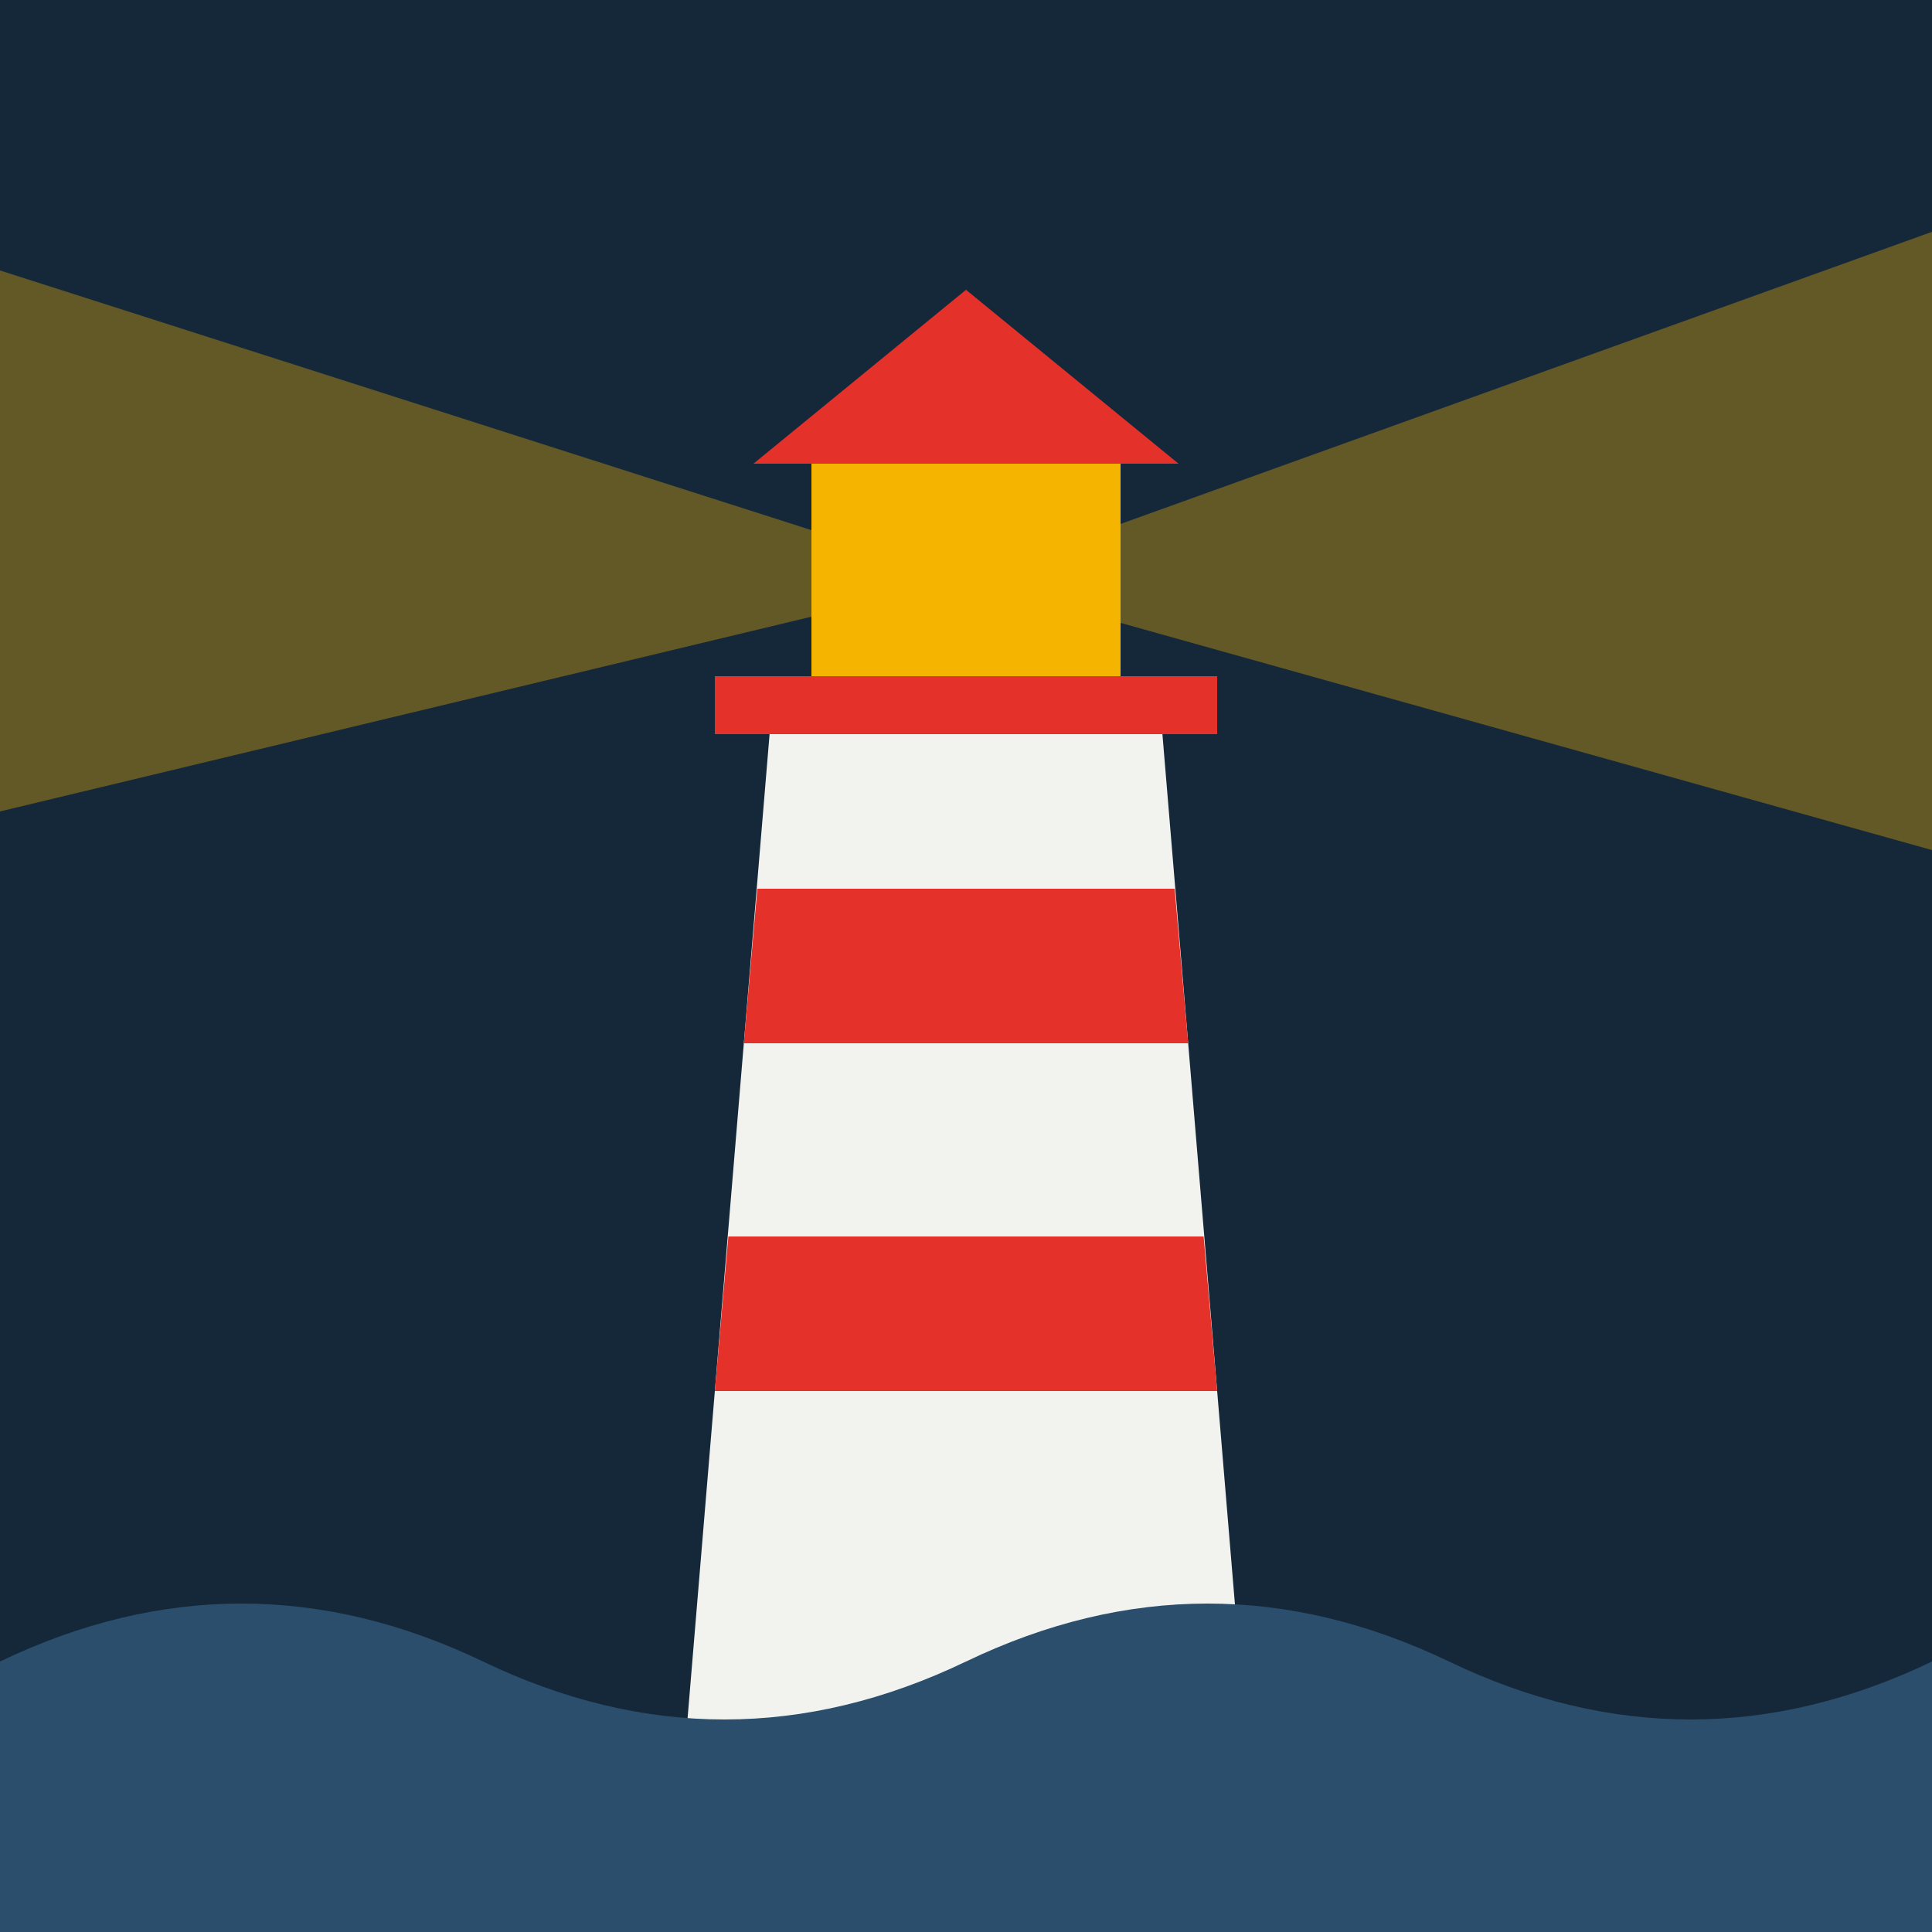
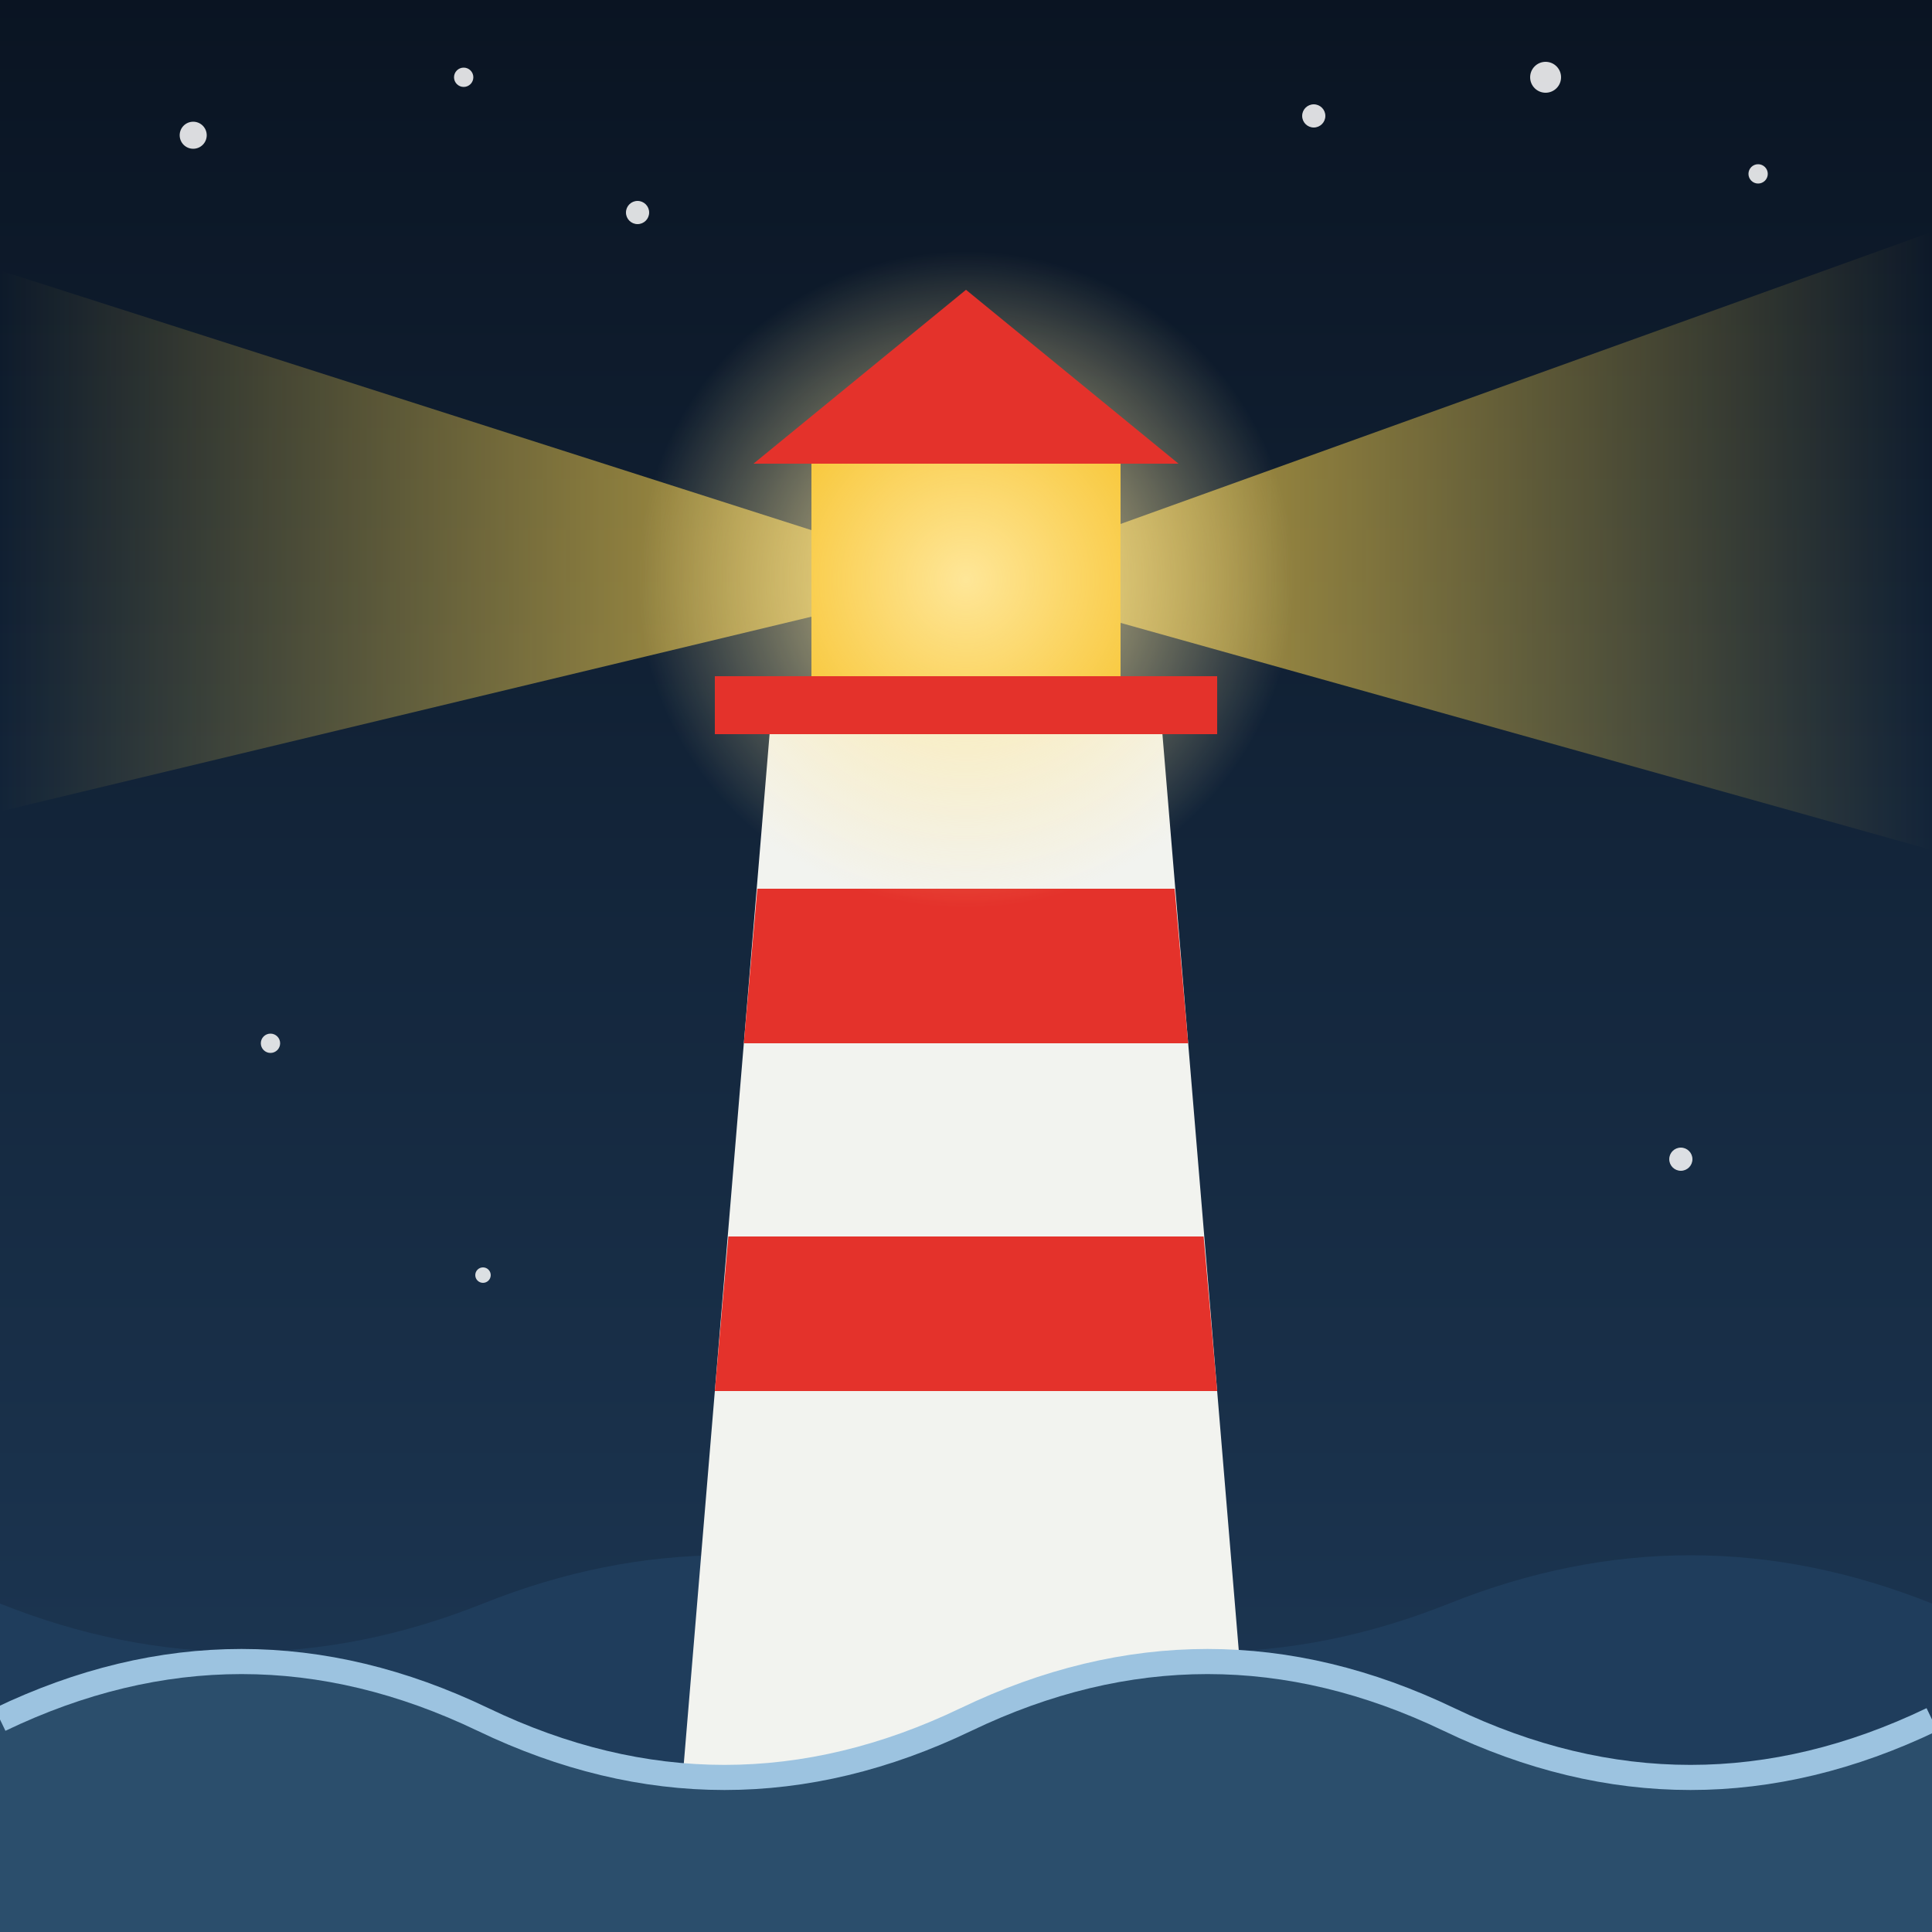
<svg xmlns="http://www.w3.org/2000/svg" viewBox="0 0 100 100">
-   <rect width="100" height="100" fill="#15283A" />
-   <polygon points="50,30 100,12 100,44" fill="#F4B400" opacity="0.35" />
-   <polygon points="50,30 0,14 0,42" fill="#F4B400" opacity="0.35" />
-   <polygon points="40,36 60,36 65,96 35,96" fill="#F2F3EF" />
+   <defs>
+     <linearGradient id="c" x1="0" y1="0" x2="0" y2="1">
+       <stop offset="0" stop-color="#0A1422" />
+       <stop offset="1" stop-color="#1E3A58" />
+     </linearGradient>
+     <linearGradient id="fd" gradientUnits="userSpaceOnUse" x1="50" y1="30" x2="100" y2="30">
+       <stop offset="0" stop-color="#FFD54A" stop-opacity=".8" />
+       <stop offset="1" stop-color="#FFD54A" stop-opacity="0" />
+     </linearGradient>
+     <linearGradient id="fg" gradientUnits="userSpaceOnUse" x1="50" y1="30" x2="0" y2="30">
+       <stop offset="0" stop-color="#FFD54A" stop-opacity=".8" />
+       <stop offset="1" stop-color="#FFD54A" stop-opacity="0" />
+     </linearGradient>
+     <radialGradient id="h" cx="50" cy="30" r="17" gradientUnits="userSpaceOnUse">
+       <stop offset="0" stop-color="#FFE9A0" stop-opacity=".95" />
+       <stop offset="1" stop-color="#FFE9A0" stop-opacity="0" />
+     </radialGradient>
+   </defs>
+   <rect width="100" height="100" fill="url(#c)" />
+   <circle cx="10" cy="7" r="0.7" fill="#FFFFFF" opacity=".85" />
+   <circle cx="24" cy="4" r="0.5" fill="#FFFFFF" opacity=".85" />
+   <circle cx="33" cy="11" r="0.6" fill="#FFFFFF" opacity=".85" />
+   <circle cx="68" cy="6" r="0.6" fill="#FFFFFF" opacity=".85" />
+   <circle cx="80" cy="4" r="0.8" fill="#FFFFFF" opacity=".85" />
+   <circle cx="91" cy="9" r="0.5" fill="#FFFFFF" opacity=".85" />
+   <circle cx="14" cy="54" r="0.5" fill="#FFFFFF" opacity=".85" />
+   <circle cx="87" cy="60" r="0.6" fill="#FFFFFF" opacity=".85" />
+   <circle cx="25" cy="66" r="0.4" fill="#FFFFFF" opacity=".85" />
+   <polygon points="50,30 100,12 100,44" fill="url(#fd)" />
+   <polygon points="50,30 0,14 0,42" fill="url(#fg)" />
+   <path d="M0 83 q12.5 5 25 0 t25 0 t25 0 t25 0 V100 H0 Z" fill="#1F3D5C" />
+   <polygon points="40,36 60,36 65.0,96 35.0,96" fill="#F2F3EF" />
  <polygon points="39.2,46 60.8,46 61.5,54 38.5,54" fill="#E4322B" />
  <polygon points="37.7,64 62.3,64 63,72 37,72" fill="#E4322B" />
  <rect x="42" y="24" width="16" height="12" fill="#F4B400" />
+   <circle cx="50" cy="30" r="17" fill="url(#h)" />
  <polygon points="39,24 61,24 50,15" fill="#E4322B" />
  <rect x="37" y="35" width="26" height="3" fill="#E4322B" />
-   <path d="M0 86 q12.5 -6 25 0 t25 0 t25 0 t25 0 V100 H0 Z" fill="#2B4E6C" />
+   <path d="M0 89 q12.5 -6 25 0 t25 0 t25 0 t25 0 V100 H0 Z" fill="#2B4E6C" />
+   <path d="M0 89 q12.5 -6 25 0 t25 0 t25 0 t25 0" fill="none" stroke="#9CC3E0" stroke-width="1.3" />
</svg>
